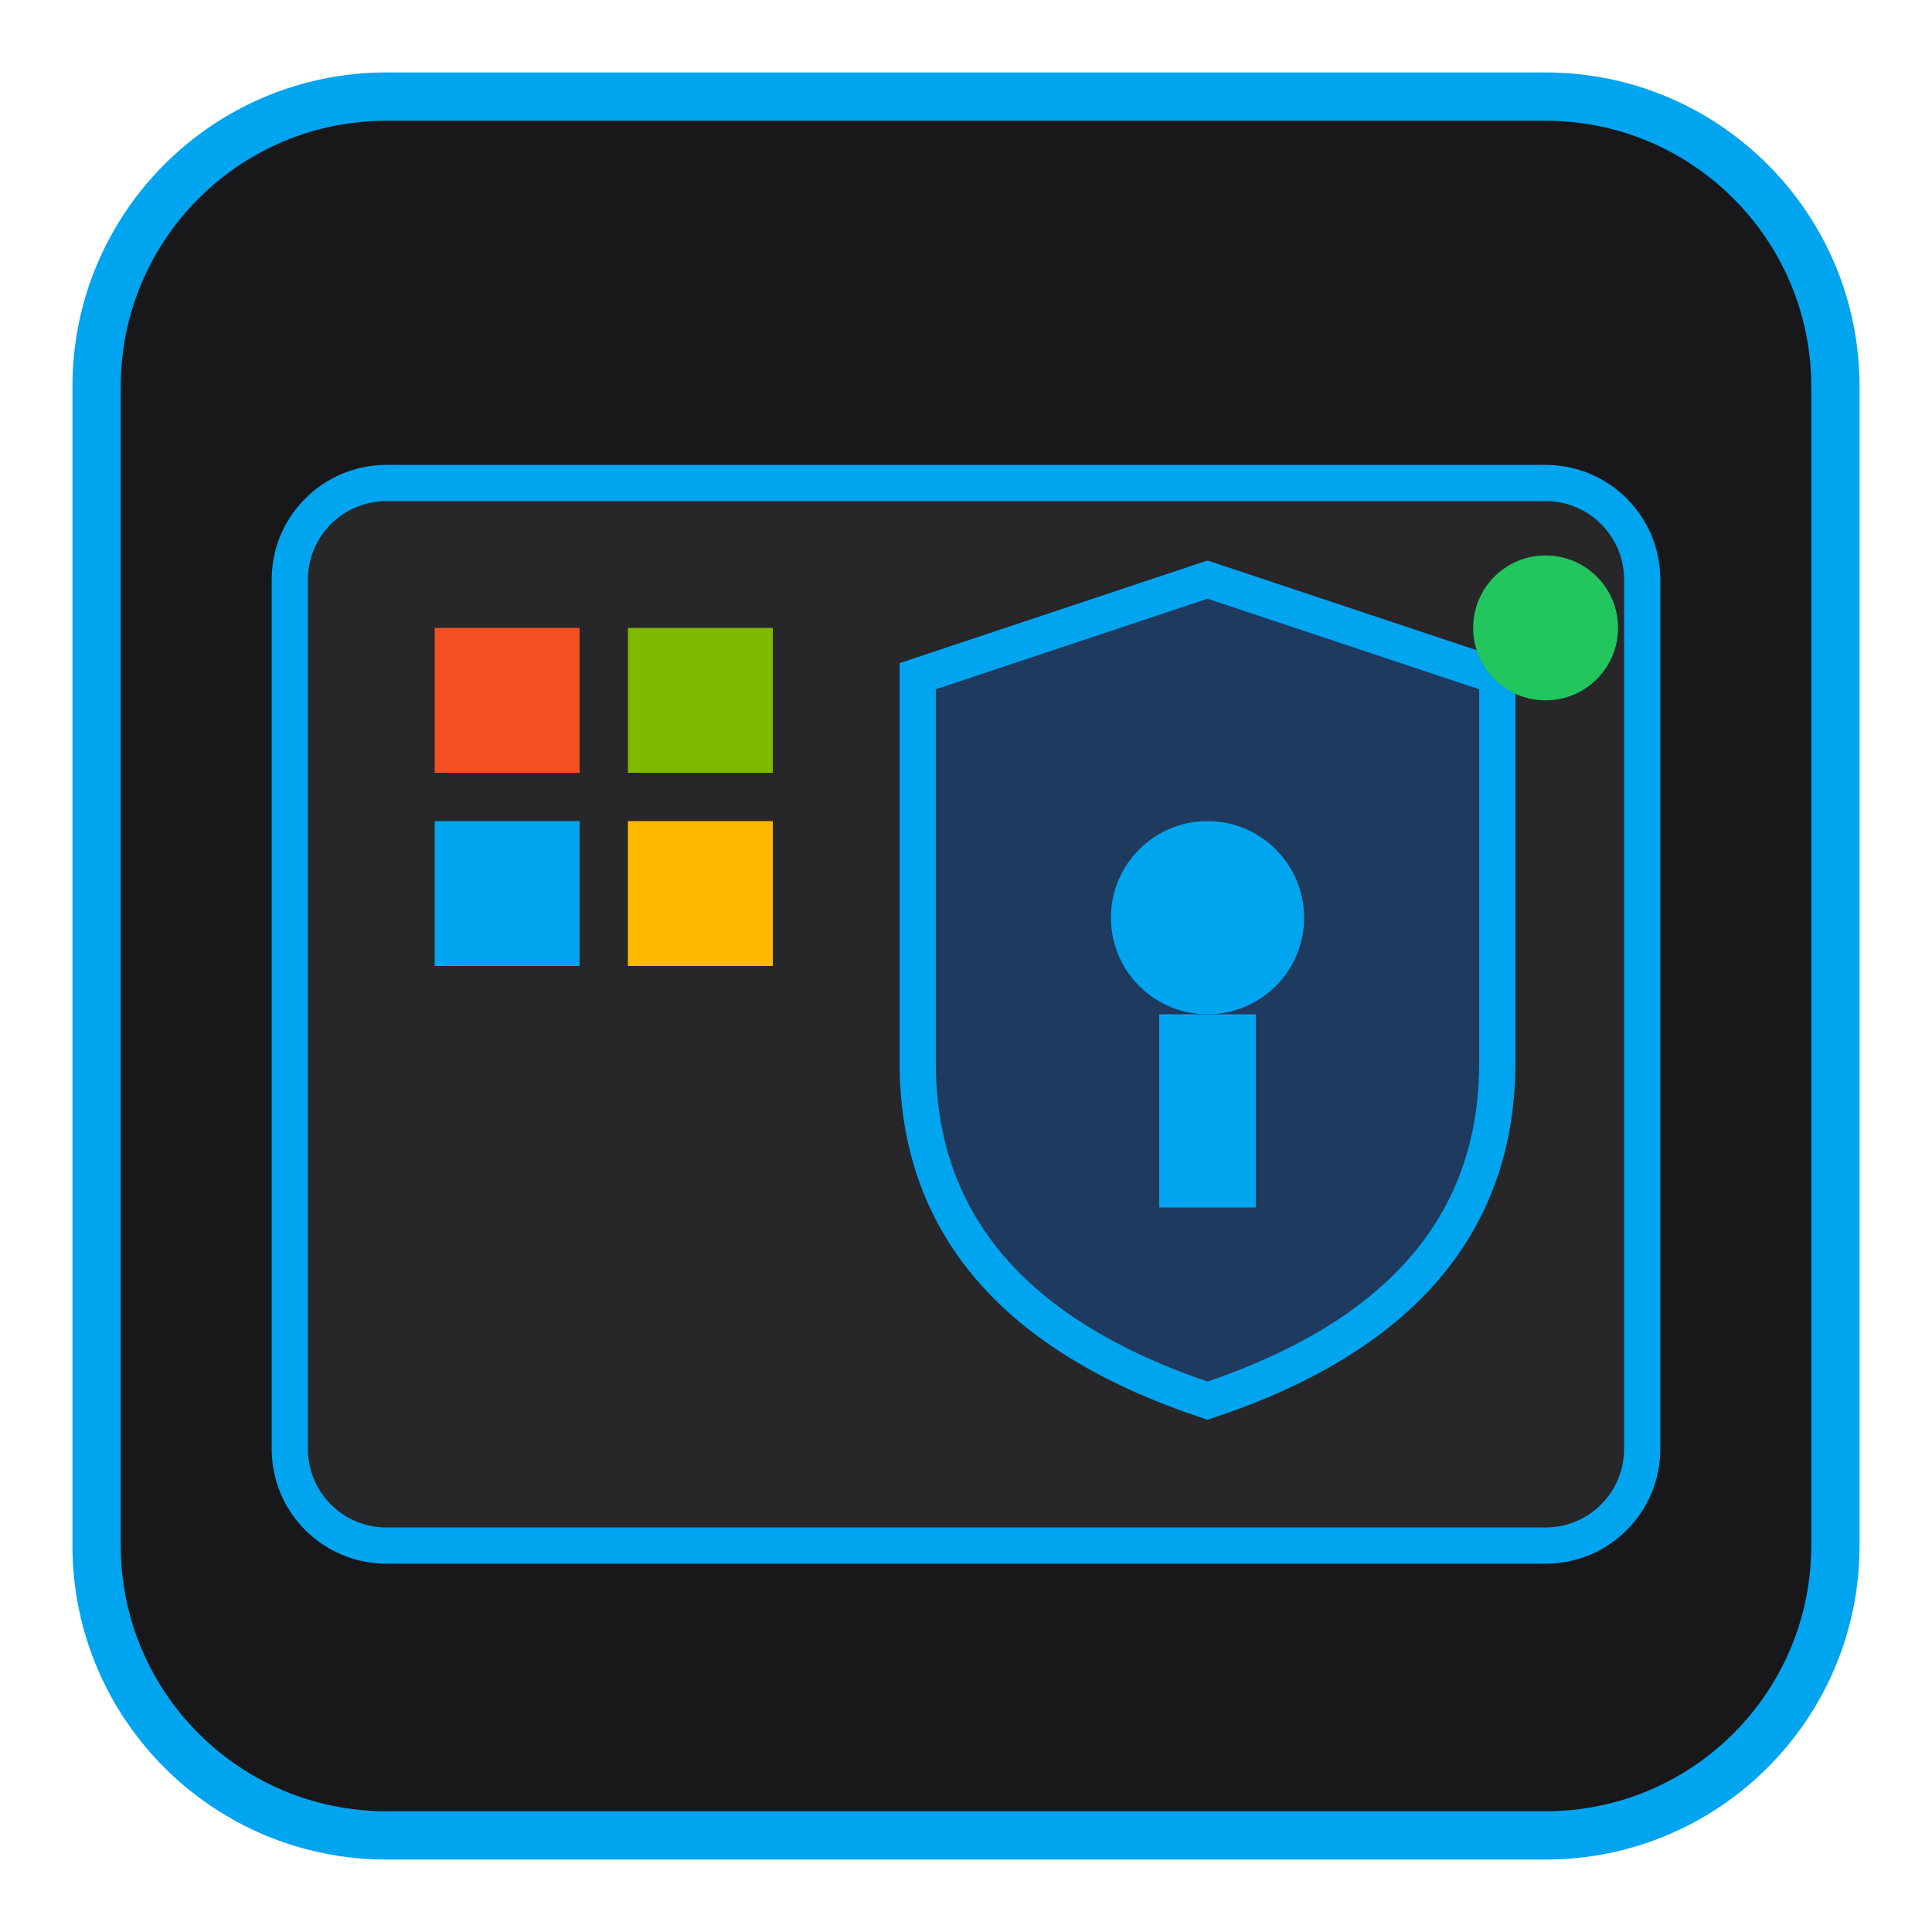
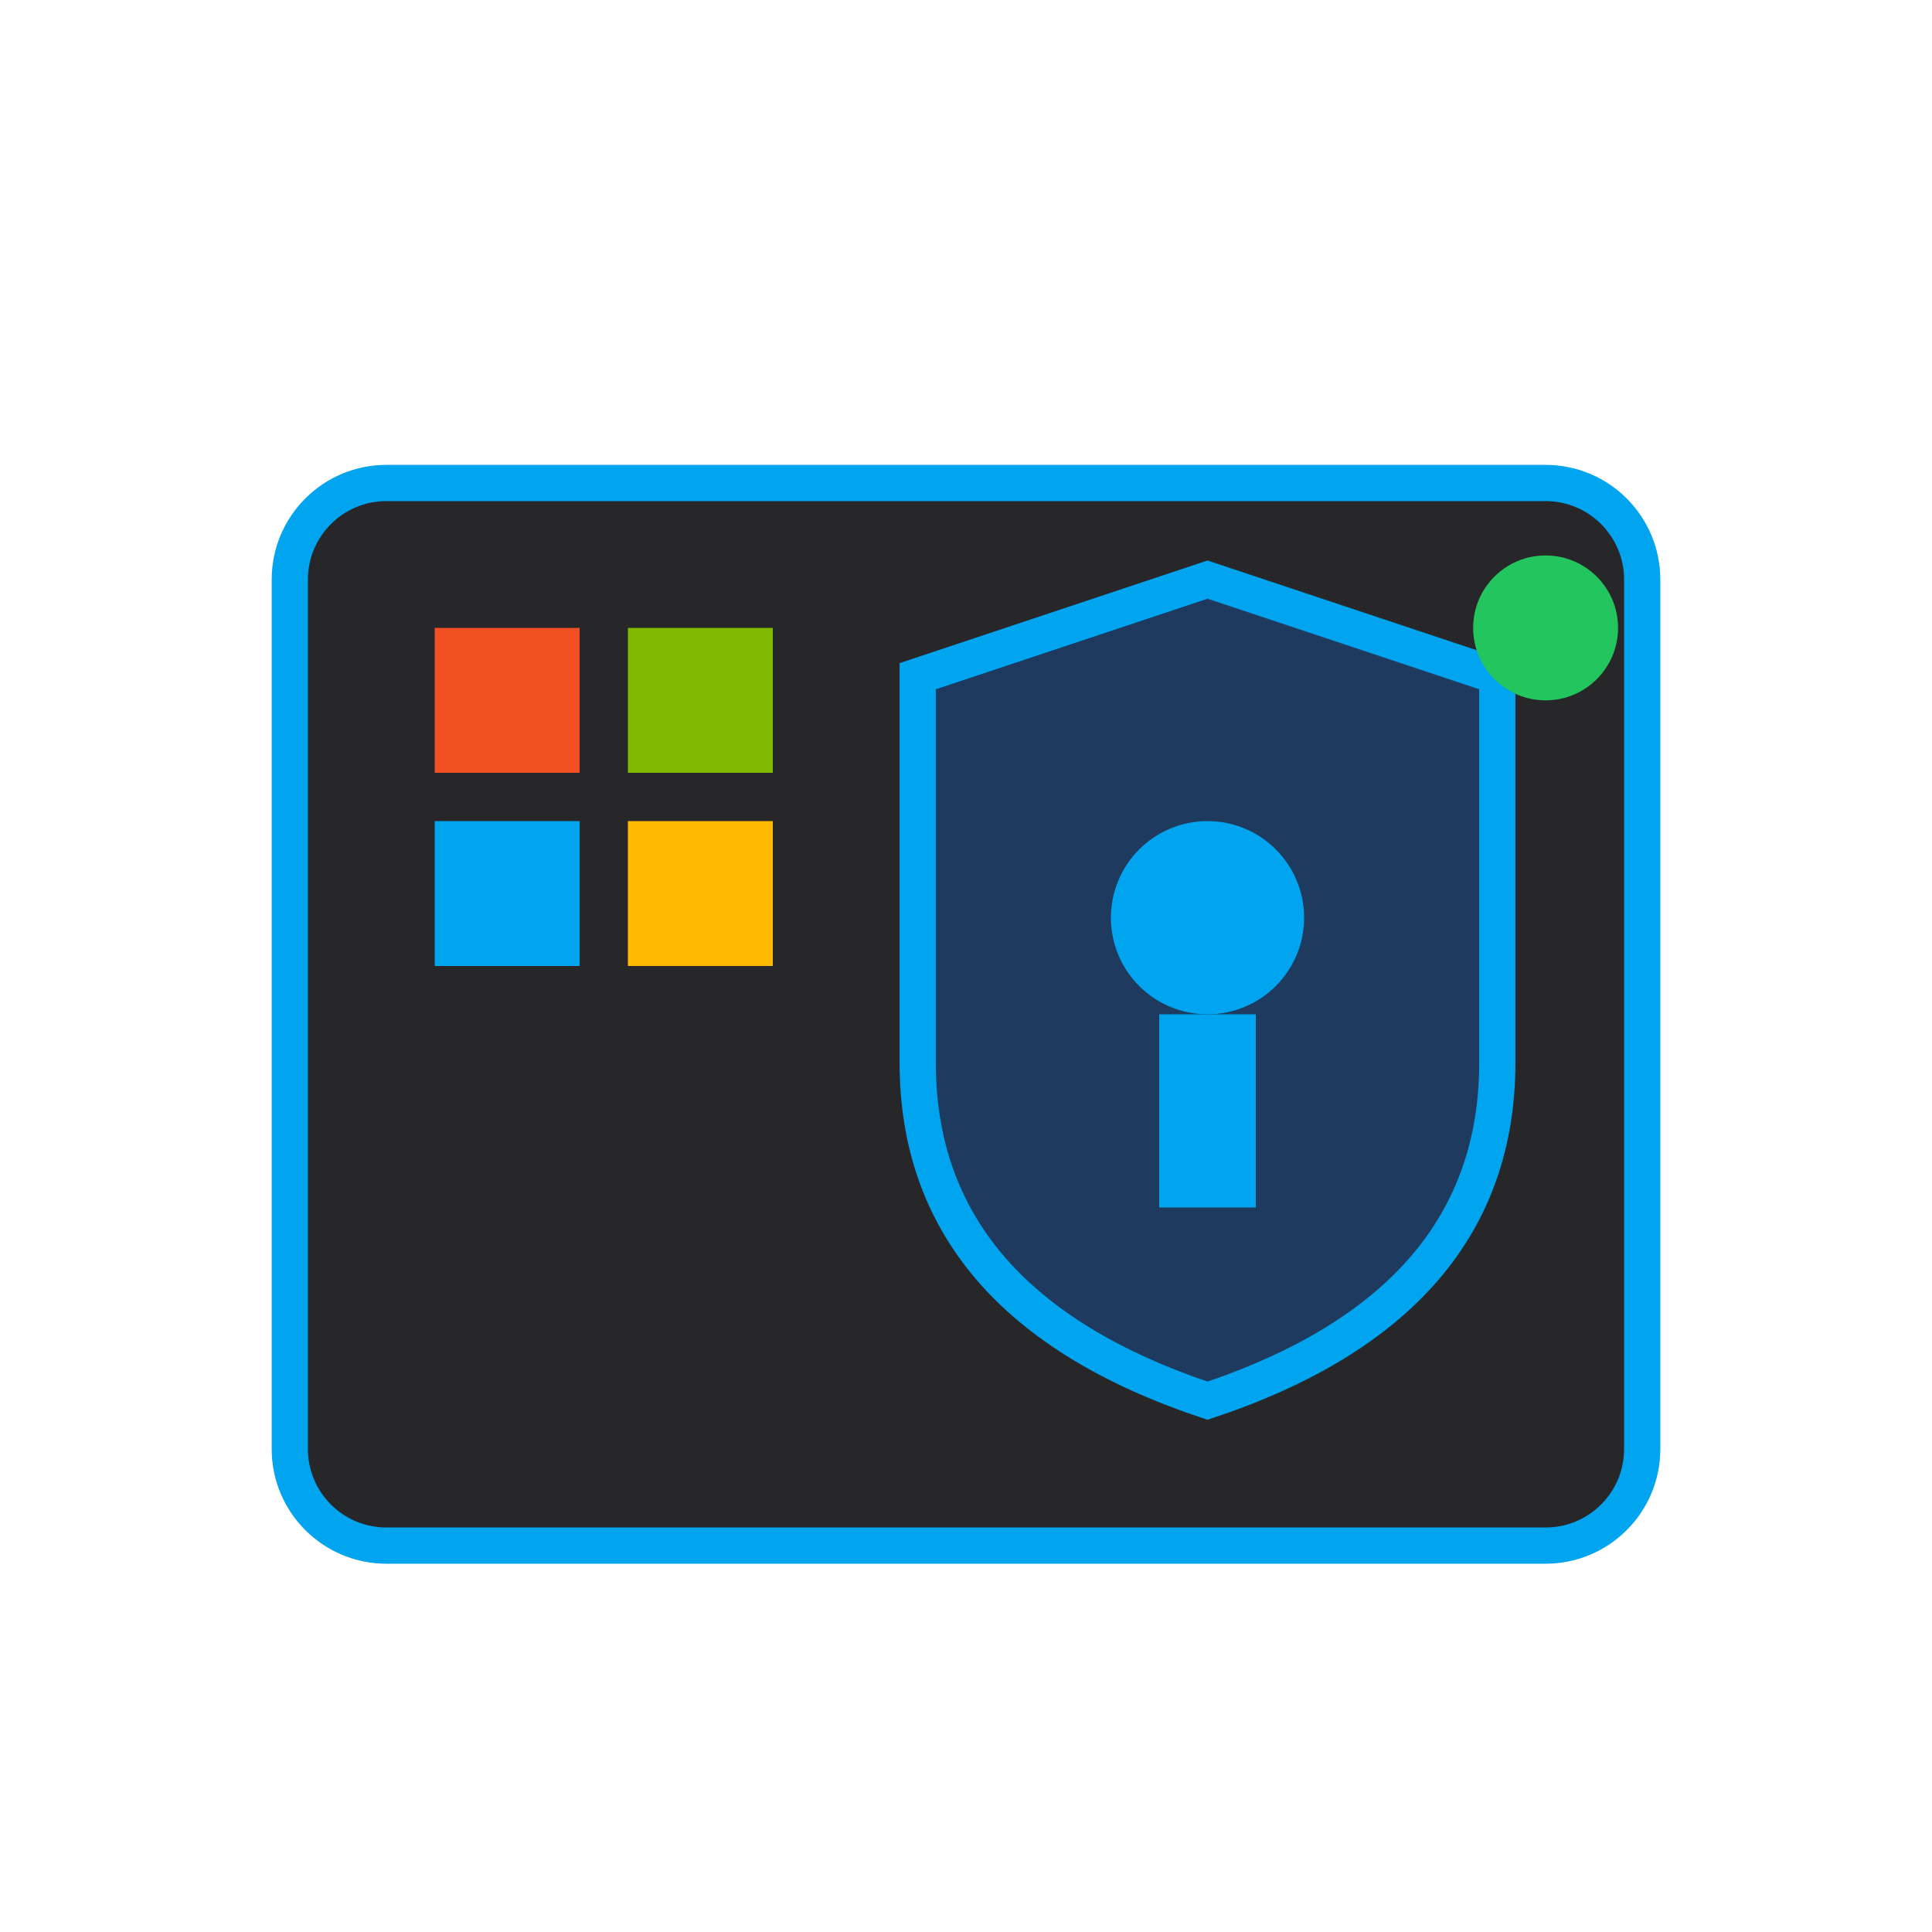
<svg xmlns="http://www.w3.org/2000/svg" viewBox="0 0 80 80" fill="none">
-   <rect x="4" y="4" width="72" height="72" rx="12" fill="#18181b" stroke="#00a4ef" stroke-width="2" />
  <rect x="12" y="20" width="56" height="44" rx="4" fill="#27272a" stroke="#00a4ef" stroke-width="1.5" />
  <rect x="18" y="26" width="6" height="6" fill="#f25022" />
  <rect x="26" y="26" width="6" height="6" fill="#7fba00" />
  <rect x="18" y="34" width="6" height="6" fill="#00a4ef" />
  <rect x="26" y="34" width="6" height="6" fill="#ffb900" />
  <path d="M50 24 L62 28 L62 44 Q62 54 50 58 Q38 54 38 44 L38 28 Z" fill="#1e3a5f" stroke="#00a4ef" stroke-width="1.5" />
  <circle cx="50" cy="38" r="4" fill="#00a4ef" />
  <rect x="48" y="42" width="4" height="8" fill="#00a4ef" />
  <circle cx="64" cy="26" r="3" fill="#22c55e" />
</svg>
